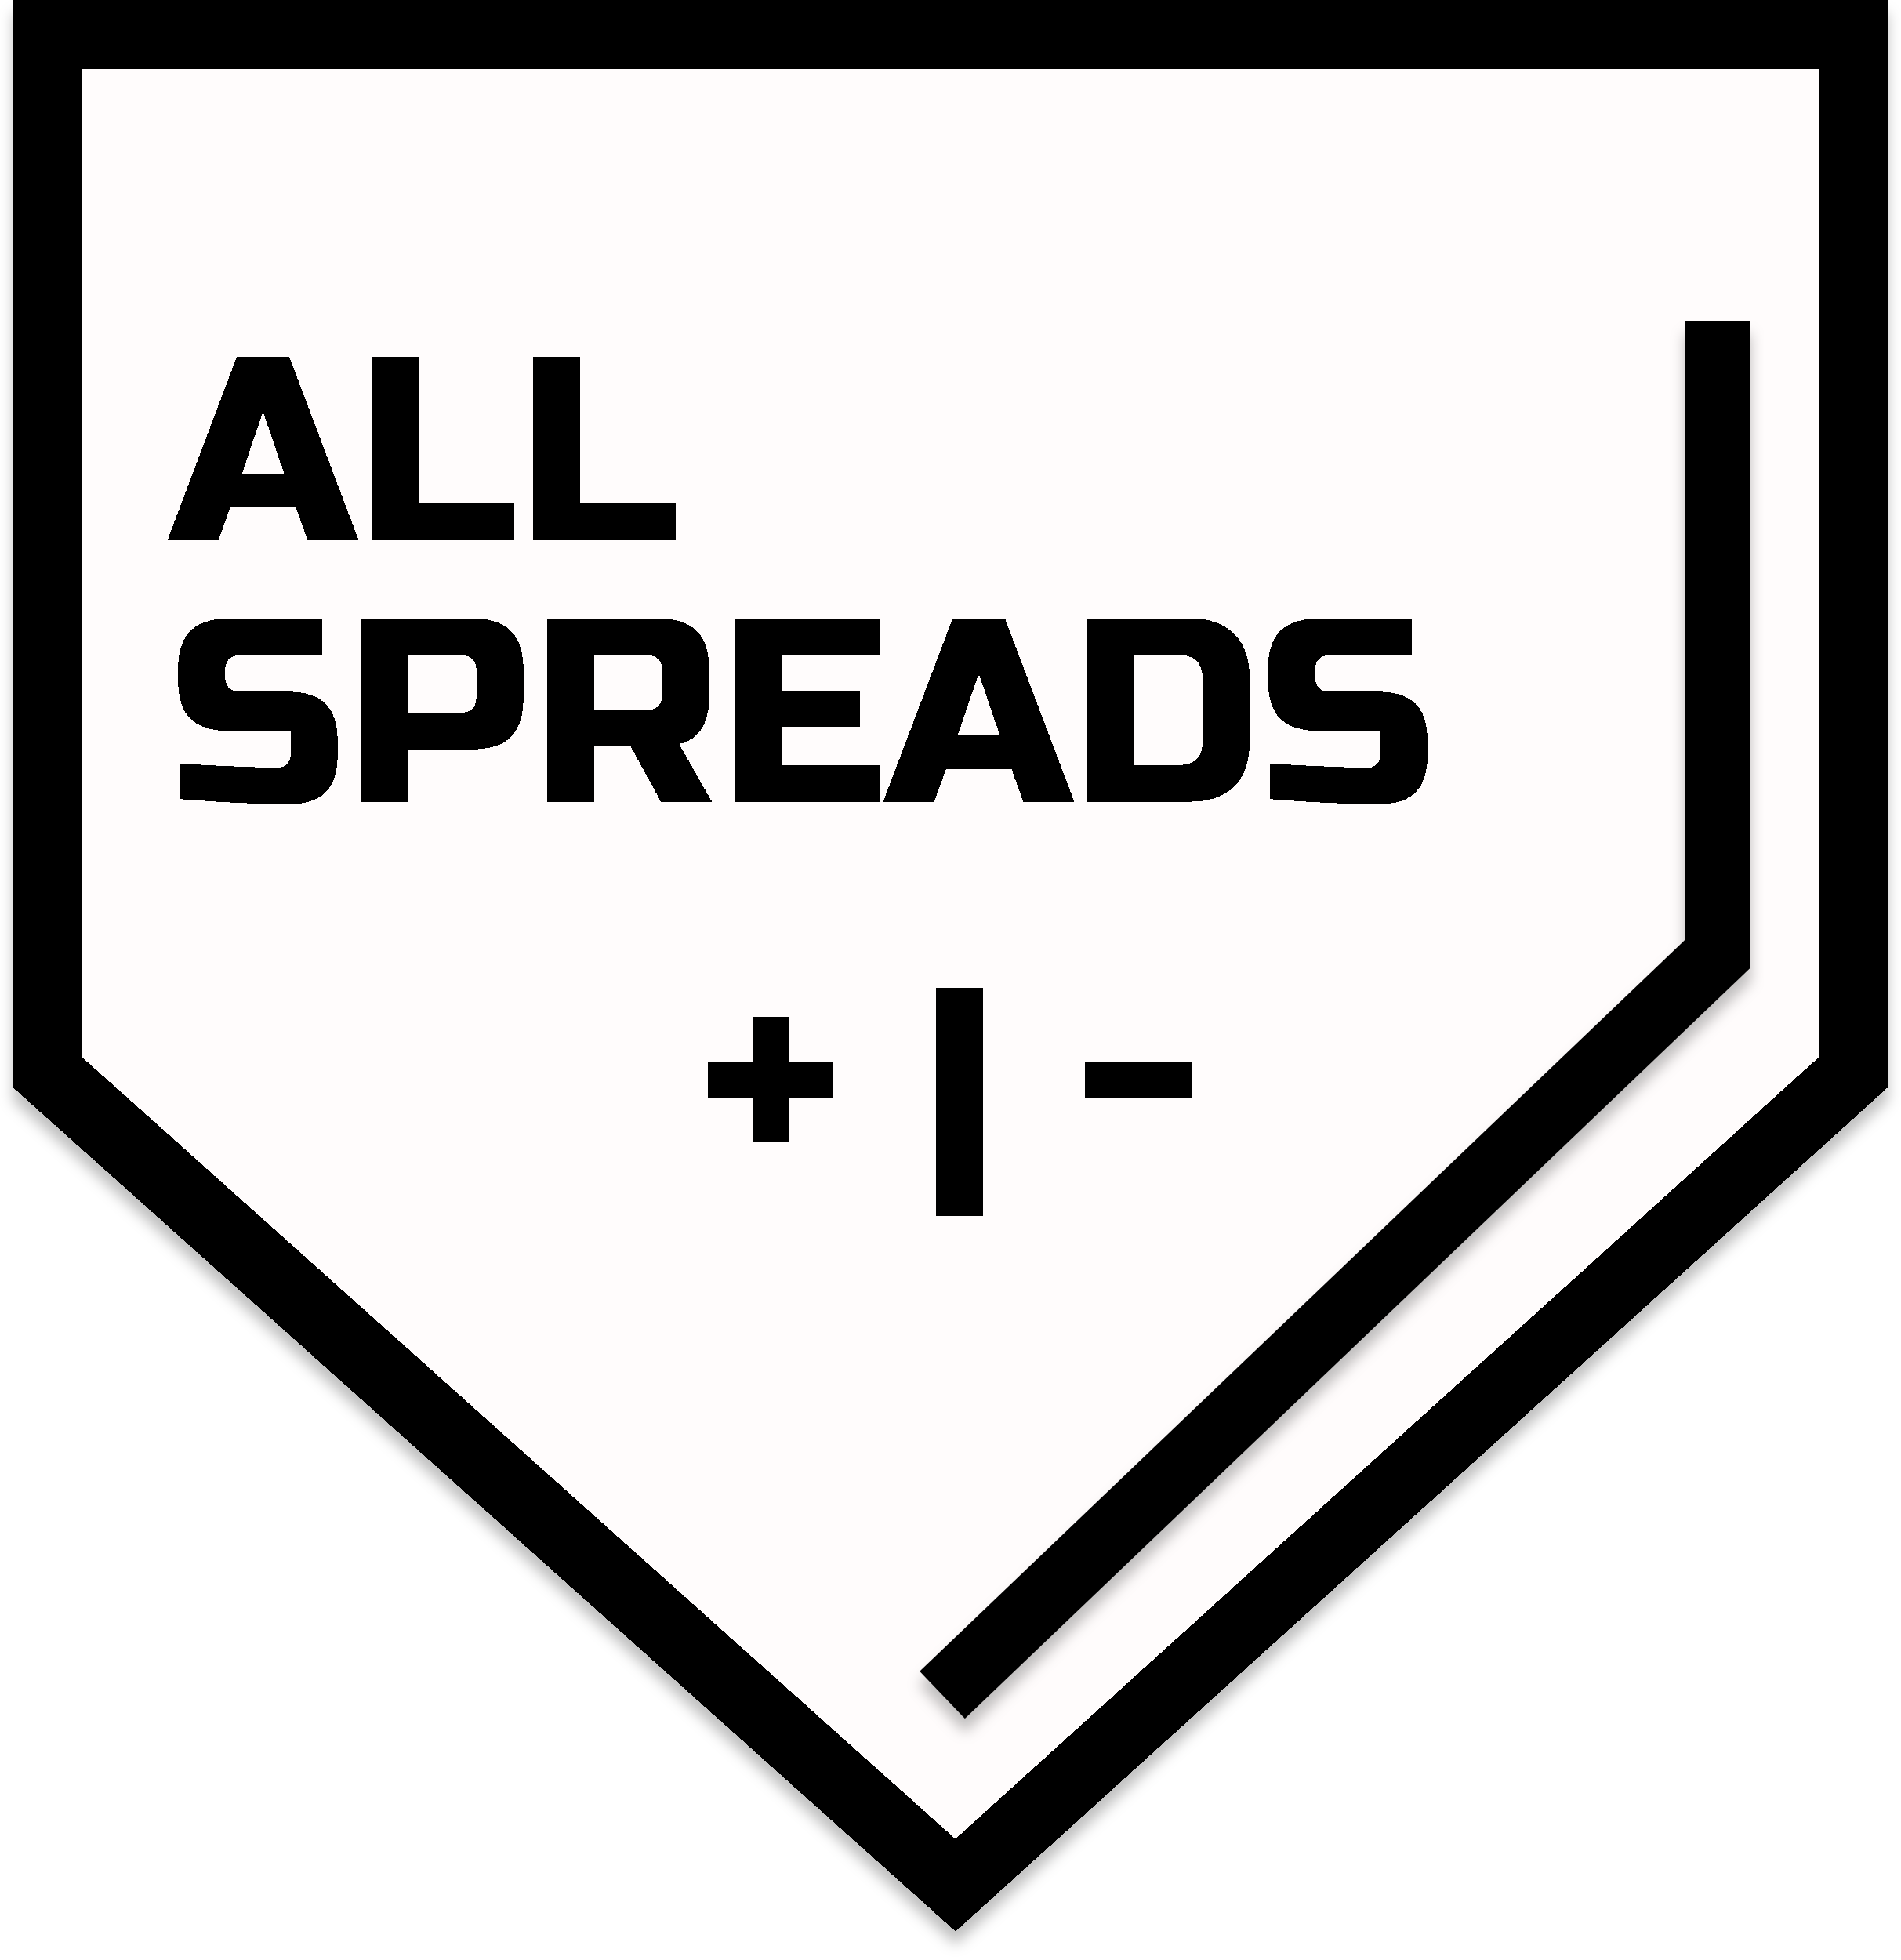
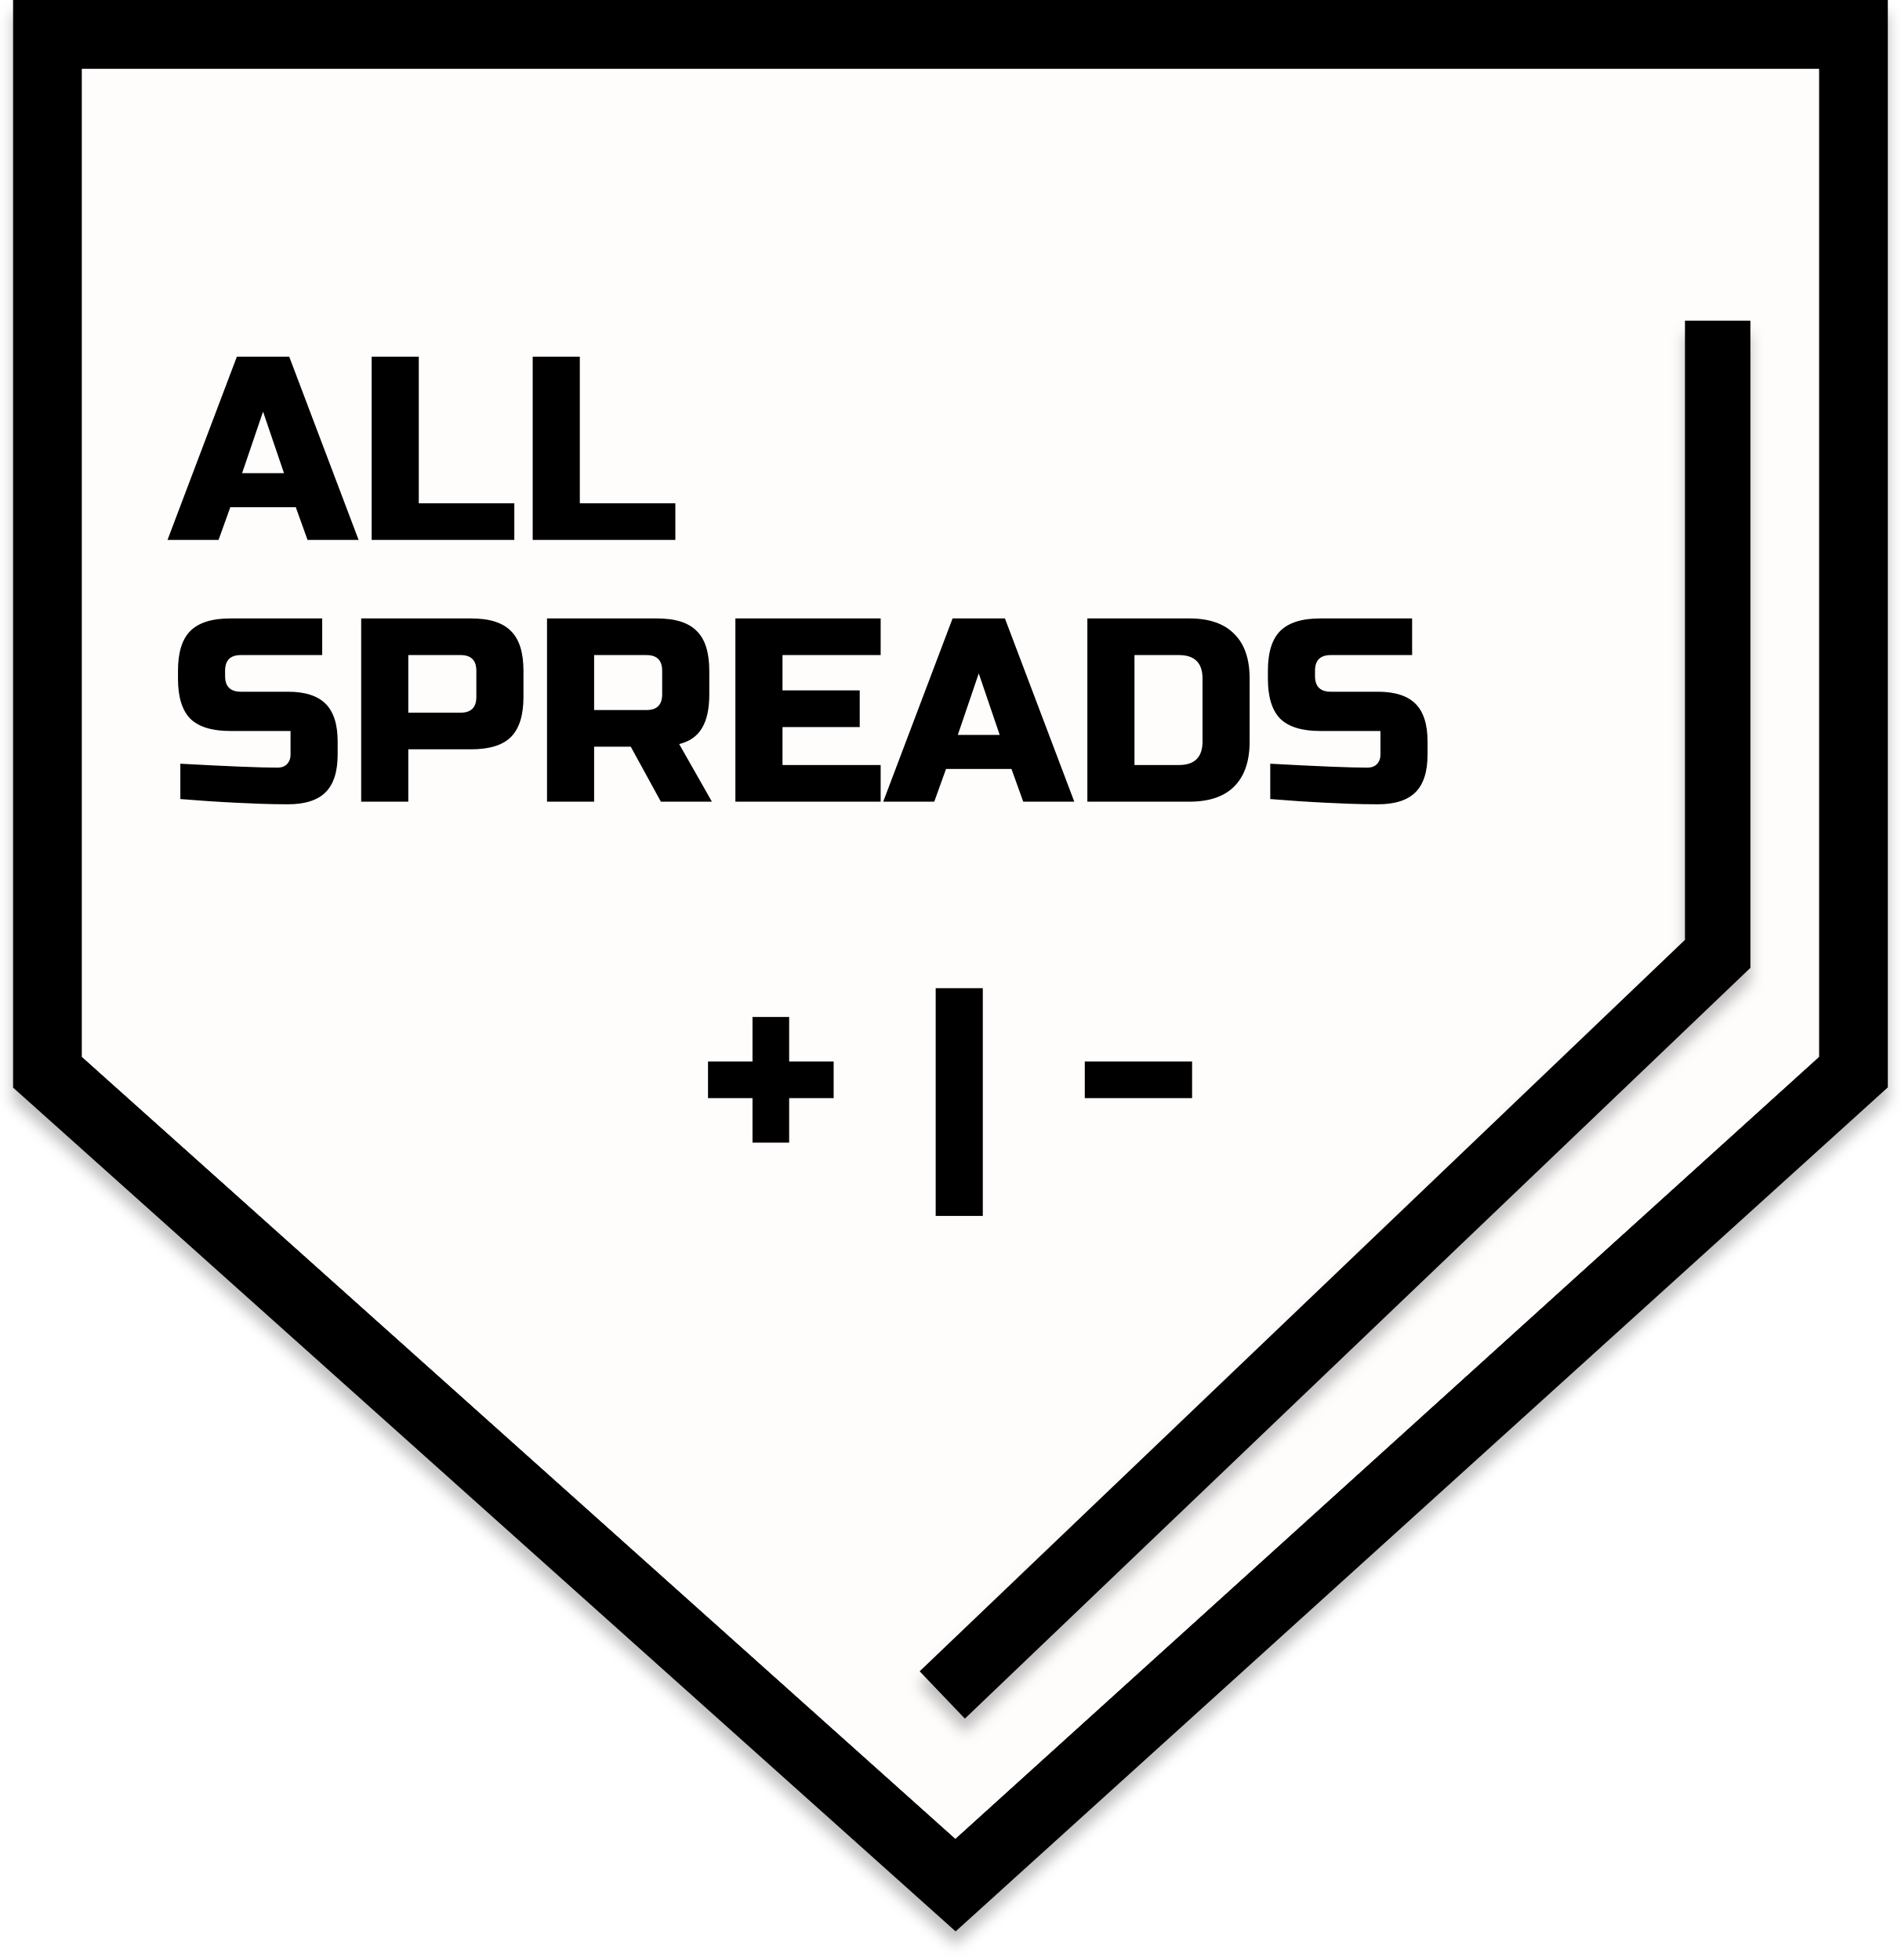
- <svg xmlns="http://www.w3.org/2000/svg" width="581" height="599" viewBox="0 0 581 599" fill="none" shape-rendering="crispEdges">
+ <svg xmlns="http://www.w3.org/2000/svg" width="581" height="599" viewBox="0 0 581 599" fill="none">
  <g filter="url(#filter0_d)">
-     <path d="M556 323V21H290.5H25V323L292 562L556 323Z" fill="#FFFCFC" />
+     <path d="M556 323V21H290.5H25V323L292 562L556 323Z" fill="#FFFCFC" shape-rendering="crispEdges" />
    <path d="M566.5 21V10.5H556H290.5H25H14.5V21V323V327.693L17.997 330.823L284.997 569.823L292.04 576.128L299.047 569.784L563.047 330.784L566.5 327.658V323V21Z" stroke="black" stroke-width="21" />
  </g>
  <g filter="url(#filter1_d)">
    <path d="M288 518L525 291.508V98" shape-rendering="geometricPrecision" stroke="black" stroke-width="20" />
  </g>
  <path d="M66.8 165H51.2L72.4 109H88.4L109.6 165H94L90.4 155H70.4L66.8 165ZM74 144.6H86.8L80.4 125.8L74 144.6ZM127.997 153.8H157.197V165H113.597V109H127.997V153.8ZM177.216 153.8H206.416V165H162.816V109H177.216V153.8ZM55.12 233.4C69.733 234.2 79.627 234.6 84.8 234.6C86.027 234.6 86.987 234.253 87.68 233.56C88.427 232.813 88.8 231.827 88.8 230.6V223.4H70.4C64.8 223.4 60.72 222.147 58.16 219.64C55.653 217.08 54.4 213 54.4 207.4V205C54.4 199.4 55.653 195.347 58.16 192.84C60.72 190.28 64.8 189 70.4 189H98.48V200.2H73.6C70.4 200.2 68.8 201.8 68.8 205V206.6C68.8 209.8 70.4 211.4 73.6 211.4H88C93.227 211.4 97.067 212.627 99.52 215.08C101.973 217.533 103.2 221.373 103.2 226.6V230.6C103.2 235.827 101.973 239.667 99.52 242.12C97.067 244.573 93.227 245.8 88 245.8C85.28 245.8 82.4 245.747 79.36 245.64L72 245.32C66.56 245.053 60.933 244.68 55.12 244.2V233.4ZM110.394 189H143.994C149.594 189 153.647 190.28 156.154 192.84C158.714 195.347 159.994 199.4 159.994 205V213C159.994 218.6 158.714 222.68 156.154 225.24C153.647 227.747 149.594 229 143.994 229H124.794V245H110.394V189ZM145.594 205C145.594 201.8 143.994 200.2 140.794 200.2H124.794V217.8H140.794C143.994 217.8 145.594 216.2 145.594 213V205ZM167.191 189H200.791C206.391 189 210.444 190.28 212.951 192.84C215.511 195.347 216.791 199.4 216.791 205V212.2C216.791 216.627 216.044 220.067 214.551 222.52C213.111 224.973 210.791 226.6 207.591 227.4L217.591 245H201.991L192.791 228.2H181.591V245H167.191V189ZM202.391 205C202.391 201.8 200.791 200.2 197.591 200.2H181.591V217H197.591C200.791 217 202.391 215.4 202.391 212.2V205ZM269.169 245H224.769V189H269.169V200.2H239.169V211H262.769V222.2H239.169V233.8H269.169V245ZM285.55 245H269.95L291.15 189H307.15L328.35 245H312.75L309.15 235H289.15L285.55 245ZM292.75 224.6H305.55L299.15 205.8L292.75 224.6ZM363.547 189C369.574 189 374.134 190.573 377.227 193.72C380.374 196.813 381.947 201.373 381.947 207.4V226.6C381.947 232.627 380.374 237.213 377.227 240.36C374.134 243.453 369.574 245 363.547 245H332.347V189H363.547ZM367.547 207.4C367.547 202.6 365.147 200.2 360.347 200.2H346.747V233.8H360.347C365.147 233.8 367.547 231.4 367.547 226.6V207.4ZM388.245 233.4C402.858 234.2 412.752 234.6 417.925 234.6C419.152 234.6 420.112 234.253 420.805 233.56C421.552 232.813 421.925 231.827 421.925 230.6V223.4H403.525C397.925 223.4 393.845 222.147 391.285 219.64C388.778 217.08 387.525 213 387.525 207.4V205C387.525 199.4 388.778 195.347 391.285 192.84C393.845 190.28 397.925 189 403.525 189H431.605V200.2H406.725C403.525 200.2 401.925 201.8 401.925 205V206.6C401.925 209.8 403.525 211.4 406.725 211.4H421.125C426.352 211.4 430.192 212.627 432.645 215.08C435.098 217.533 436.325 221.373 436.325 226.6V230.6C436.325 235.827 435.098 239.667 432.645 242.12C430.192 244.573 426.352 245.8 421.125 245.8C418.405 245.8 415.525 245.747 412.485 245.64L405.125 245.32C399.685 245.053 394.058 244.68 388.245 244.2V233.4Z" fill="black" />
  <path d="M241.2 324.4H254.8V335.6H241.2V349.2H230V335.6H216.4V324.4H230V310.8H241.2V324.4ZM300.388 371.6H285.988V302H300.388V371.6ZM331.556 335.6V324.4H364.356V335.6H331.556Z" fill="black" />
  <defs>
    <filter id="filter0_d" x="0" y="0" width="581" height="598.255" filterUnits="userSpaceOnUse" color-interpolation-filters="sRGB">
      <feFlood flood-opacity="0" result="BackgroundImageFix" />
      <feColorMatrix in="SourceAlpha" type="matrix" values="0 0 0 0 0 0 0 0 0 0 0 0 0 0 0 0 0 0 127 0" />
      <feOffset dy="4" />
      <feGaussianBlur stdDeviation="2" />
      <feColorMatrix type="matrix" values="0 0 0 0 0 0 0 0 0 0 0 0 0 0 0 0 0 0 0.25 0" />
      <feBlend mode="normal" in2="BackgroundImageFix" />
      <feBlend mode="normal" in="SourceGraphic" result="shape" />
    </filter>
    <filter id="filter1_d" x="277.091" y="98" width="261.909" height="435.23" filterUnits="userSpaceOnUse" color-interpolation-filters="sRGB">
      <feFlood flood-opacity="0" result="BackgroundImageFix" />
      <feColorMatrix in="SourceAlpha" type="matrix" values="0 0 0 0 0 0 0 0 0 0 0 0 0 0 0 0 0 0 127 0" />
      <feOffset dy="4" />
      <feGaussianBlur stdDeviation="2" />
      <feColorMatrix type="matrix" values="0 0 0 0 0 0 0 0 0 0 0 0 0 0 0 0 0 0 0.25 0" />
      <feBlend mode="normal" in2="BackgroundImageFix" />
      <feBlend mode="normal" in="SourceGraphic" result="shape" />
    </filter>
  </defs>
</svg>
